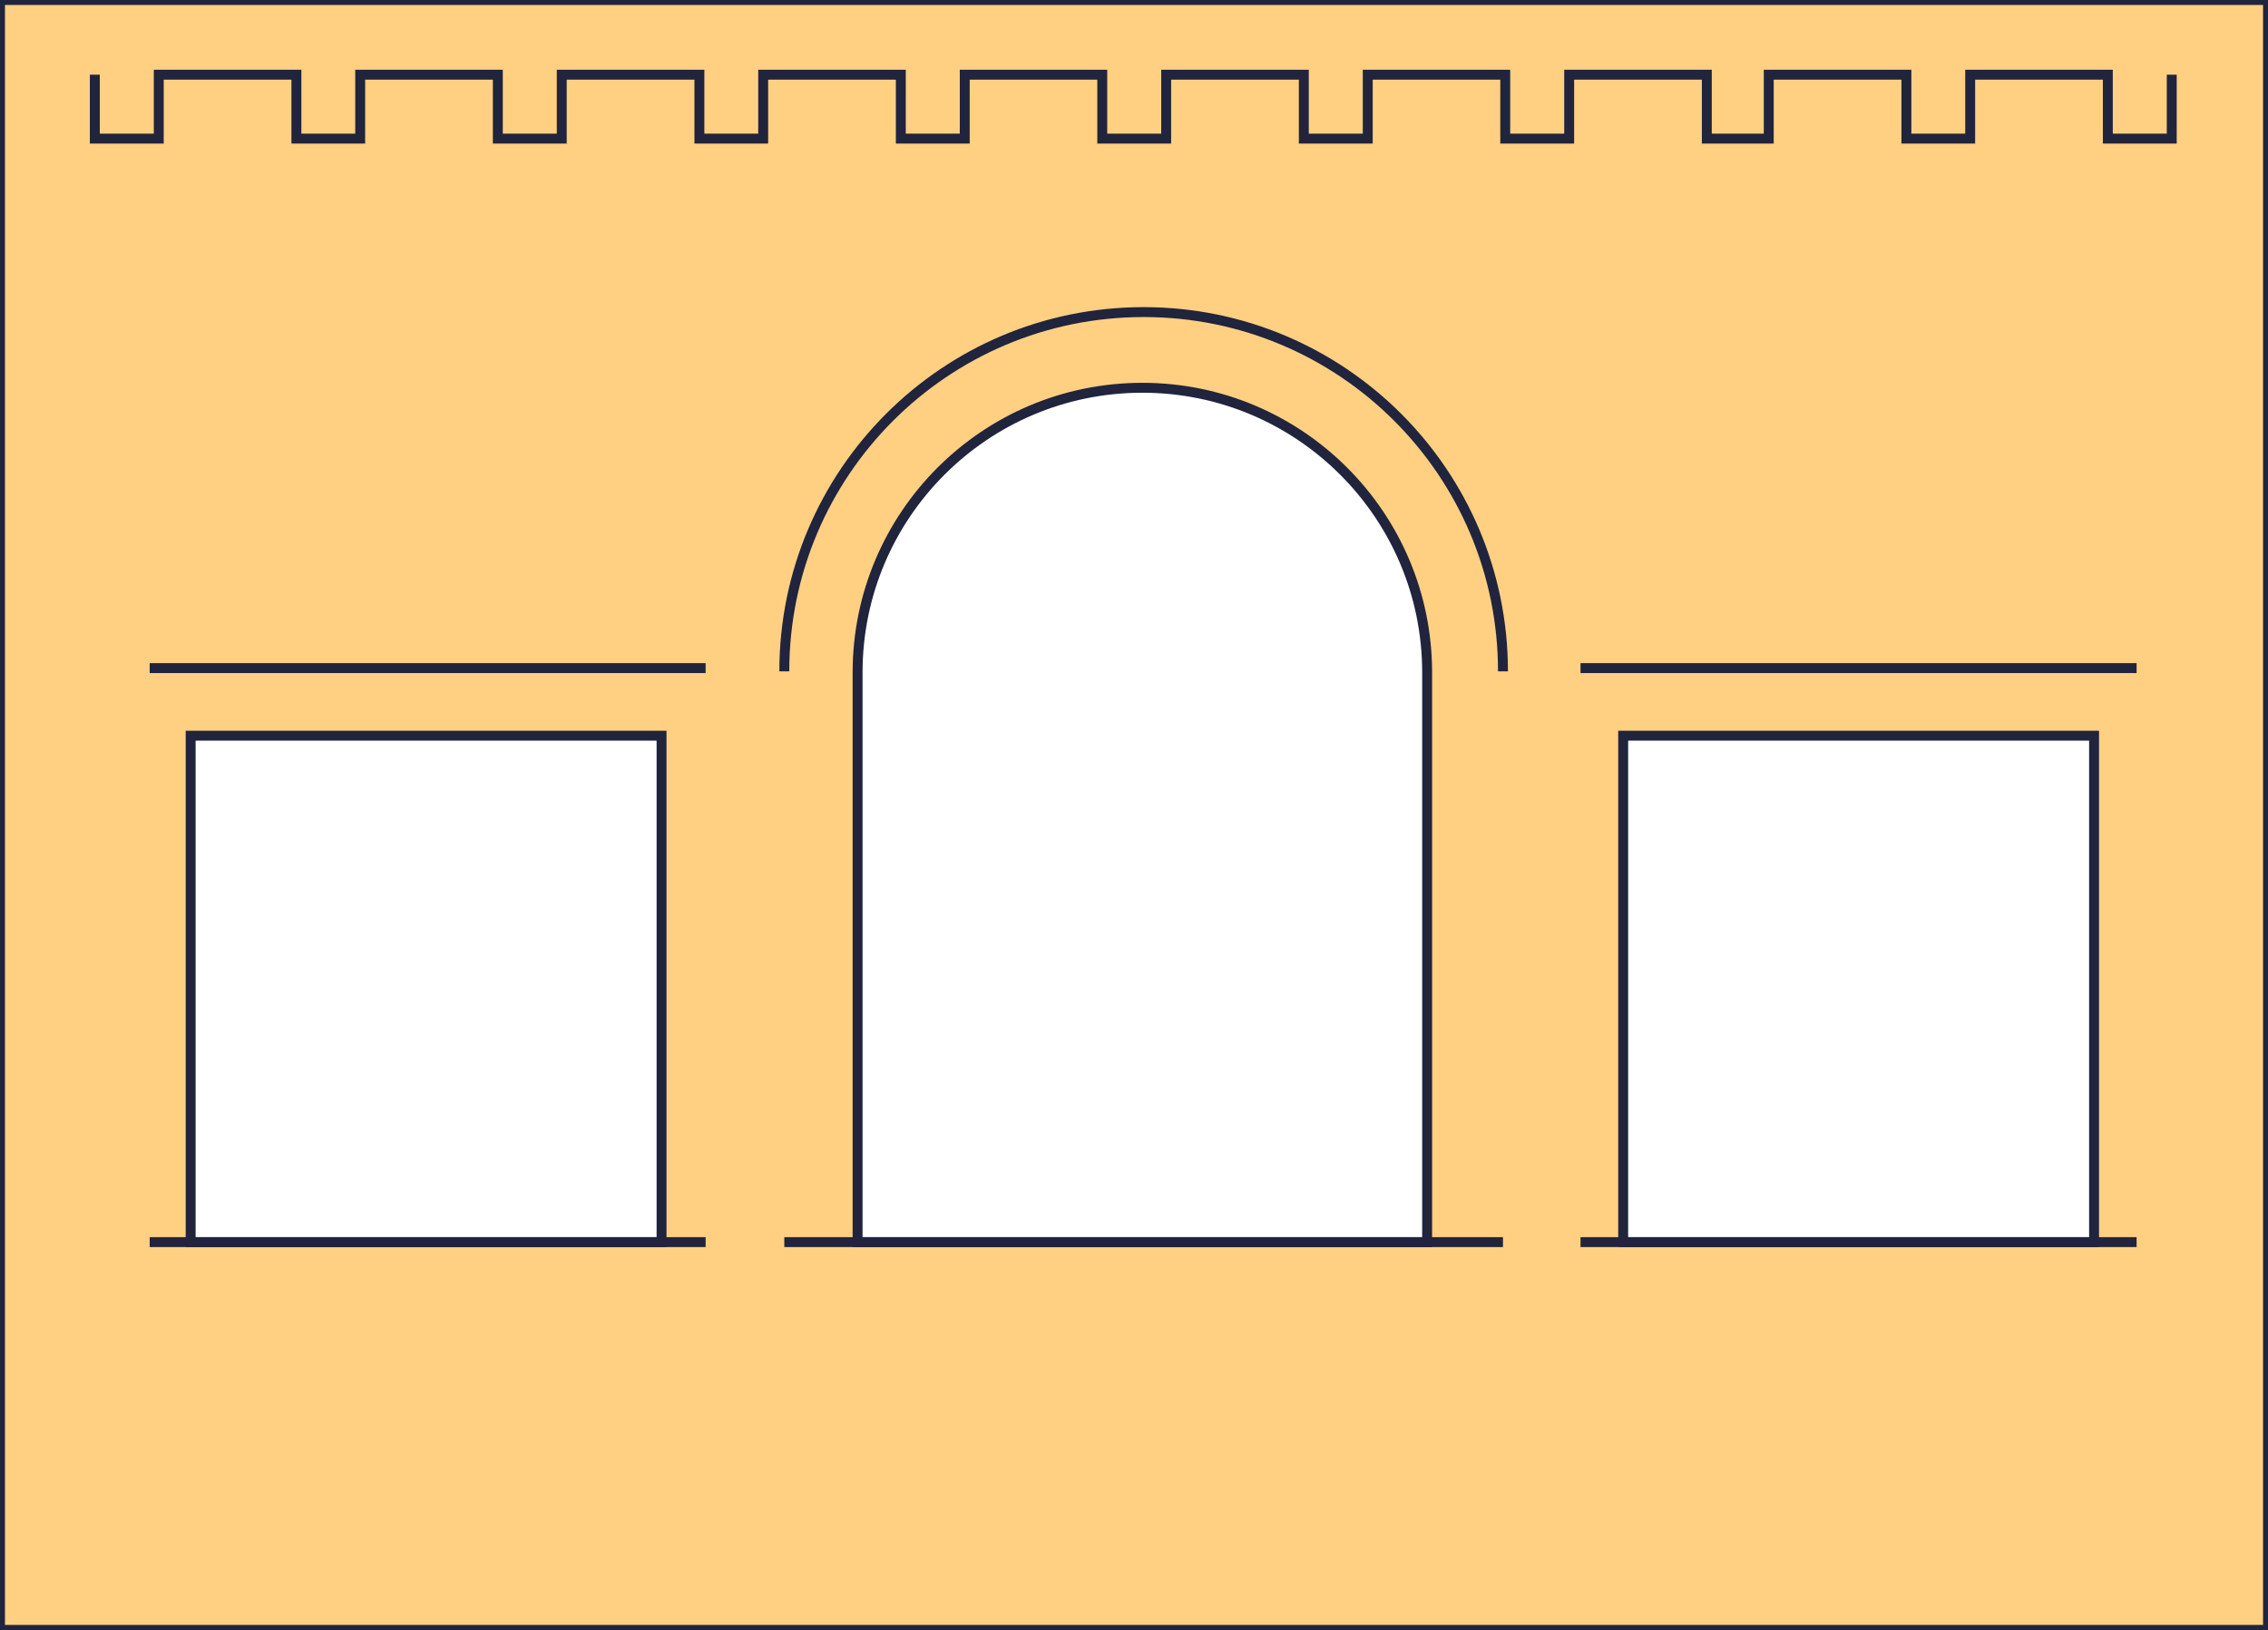
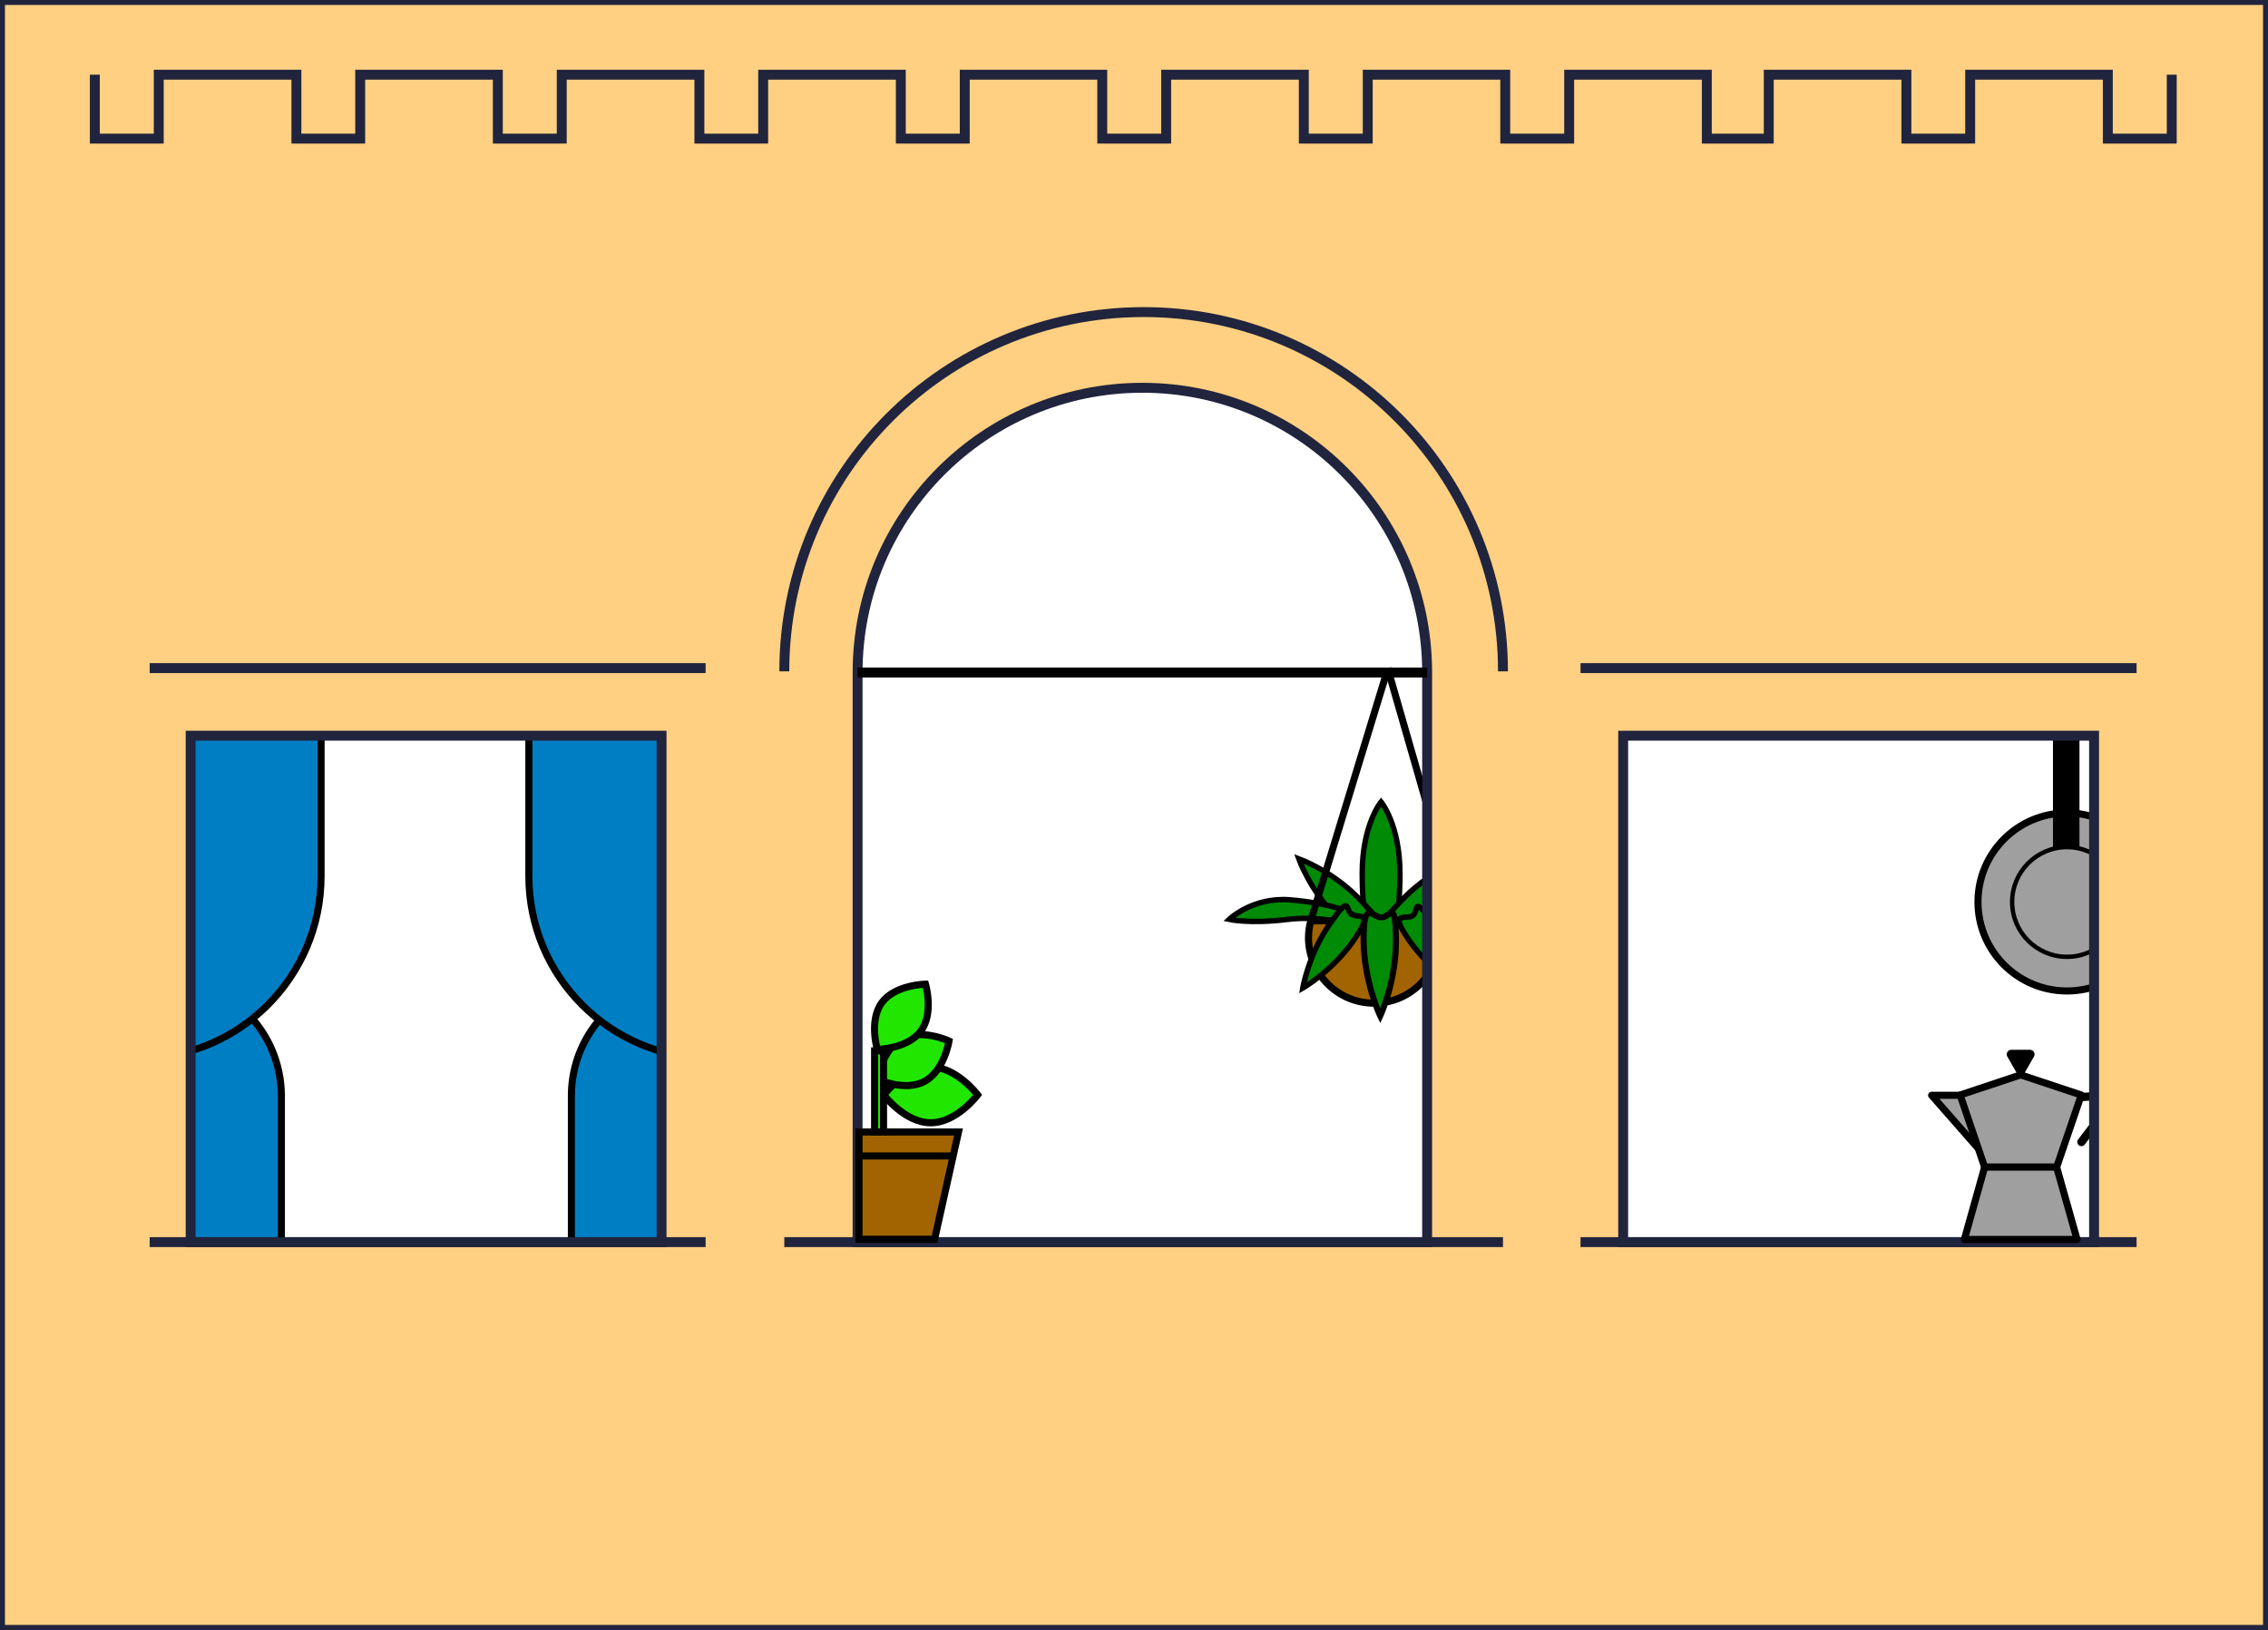
<svg xmlns="http://www.w3.org/2000/svg" version="1.2" baseProfile="tiny" id="Layer_1" x="0px" y="0px" width="1600px" height="1150px" viewBox="0 0 1600 1150" xml:space="preserve">
+   <path fill="#007EC3" stroke="#000000" stroke-width="5" stroke-miterlimit="10" d="M115.5,690.4L115.5,690.4l0,227.5h83V773.4  C198.5,727.5,161.4,690.4,115.5,690.4z" />
+   <path fill="#007EC3" stroke="#000000" stroke-width="5" stroke-miterlimit="10" d="M97.8,746.8H86.5V519.4h140v98.8  C226.5,689.2,168.9,746.8,97.8,746.8z" />
+   <path fill="#007EC3" stroke="#000000" stroke-width="5" stroke-miterlimit="10" d="M486.1,690.4L486.1,690.4l0,227.5h-83V773.4  C403,727.5,440.2,690.4,486.1,690.4z" />
+   <path fill="#008B06" stroke="#000000" stroke-width="3.837" stroke-miterlimit="10" d="M987.6,616.3c0,34.5-6,62.5-13.3,62.5  s-13.3-28-13.3-62.5s13.3-50.5,13.3-50.5S987.6,581.8,987.6,616.3z" />
+   <path fill="#008B06" stroke="#000000" stroke-width="3.837" stroke-miterlimit="10" d="M957.3,632.6c18.7,18.7,30.7,37.1,26.7,41.1  c-4,4-22.4-8-41.1-26.7c-18.7-18.7-26.7-41.1-26.7-41.1S938.6,613.9,957.3,632.6z" />
+   <path fill="#008B06" stroke="#000000" stroke-width="3.837" stroke-miterlimit="10" d="M910.1,634.9c26.4,2.2,47.4,8.6,46.9,14.2  s-22.4-3.7-48.6-0.4c-26.6,3.3-41.3,0-41.3,0S883.7,632.7,910.1,634.9z" />
+   <path fill="#008B06" stroke="#000000" stroke-width="3.837" stroke-miterlimit="10" d="M991.4,632.6  c-18.7,18.7-30.7,37.1-26.7,41.1c4,4,22.4-8,41.1-26.7c18.7-18.7,26.7-41.1,26.7-41.1S1010.2,613.9,991.4,632.6z" />
+   <path fill="#007EC3" stroke="#000000" stroke-width="5" stroke-miterlimit="10" d="M501.8,746.8h11.3V519.4h-140v98.8  C373.1,689.2,430.7,746.8,501.8,746.8z" />
+   <g>
+     <path fill="#A26400" stroke="#000000" stroke-width="5" stroke-miterlimit="10" d="M924.7,649.7h89.2" />
+     <path fill="#A26400" stroke="#000000" stroke-width="5" stroke-miterlimit="10" d="M924.7,649.7c-1,3.8-1.6,7.8-1.6,11.9   c0,25.5,20.7,46.2,46.2,46.2s46.2-20.7,46.2-46.2c0-4.1-0.5-8.1-1.6-11.9H924.7z" />
+   </g>
+   <line fill="none" stroke="#000000" stroke-width="5" stroke-miterlimit="10" x1="924.7" y1="649.7" x2="978.9" y2="472.4" />
+   <path fill="#008B06" stroke="#000000" stroke-width="3.837" stroke-miterlimit="10" d="M954.9,663.6c15.1-21.8,3.3-15.3-1.4-18.5  c-4.6-3.2-0.3-14.9-15.4,6.8c-15.1,21.8-19,45.2-19,45.2S939.8,685.3,954.9,663.6z" />
+   <path fill="#008B06" stroke="#000000" stroke-width="3.837" stroke-miterlimit="10" d="M994.2,663.6c-15.1-21.8-2.3-14.3,2.4-17.5  c4.6-3.2-0.7-15.9,14.4,5.8c15.1,21.8,19,45.2,19,45.2S1009.3,685.3,994.2,663.6z" />
+   <path fill="#008B06" stroke="#000000" stroke-width="4.284" stroke-miterlimit="10" d="M984.8,663.2c-0.2-29.6-4-15.9-10.3-15.9  s-12.7-13.5-12.5,16c0.2,29.6,11.7,53.5,11.7,53.5S985,692.7,984.8,663.2z" />
+   <line fill="none" stroke="#000000" stroke-width="5" stroke-miterlimit="10" x1="1029.9" y1="648.7" x2="978.9" y2="471.4" />
+   <circle fill="#9F9F9F" stroke="#000000" stroke-width="5" stroke-linejoin="round" stroke-miterlimit="10" cx="1458.2" cy="636.4" r="62.8" />
+   <rect x="1448.3" y="484.2" width="18.7" height="126.3" />
+   <g>
+     <path d="M1468.6,808.7c-0.7,0-1.4-0.1-2-0.6c-1.3-1-1.5-2.8-0.6-4.1l21.6-28.3l-21.3,1.4c-1.6,0.1-3-1.1-3.1-2.7   c-0.1-1.6,1.1-3,2.7-3.1l27.8-1.9c1.2-0.1,2.3,0.5,2.8,1.6c0.5,1,0.4,2.3-0.3,3.2l-25.6,33.5   C1470.2,808.2,1469.4,808.6,1468.6,808.7z" />
+   </g>
+   <path d="M1428.3,757l6.6-11.5c1.2-2.1-0.3-4.8-2.8-4.8h-13.2c-2.5,0-4,2.7-2.8,4.8l6.6,11.5C1424,759.1,1427,759.1,1428.3,757z" />
+   <circle fill="#9F9F9F" stroke="#000000" stroke-width="3.086" stroke-linejoin="round" stroke-miterlimit="10" cx="1458.2" cy="636.4" r="38.7" />
  <path fill="#FFD082" stroke="#21243D" stroke-width="7" stroke-miterlimit="10" d="M0,0v1150h1600V0H0z M466.7,876.4H134.5V519.1  h332.2V876.4z M1006.8,876.4H605V474.5c0-111,90-200.9,200.9-200.9s200.9,90,200.9,200.9L1006.8,876.4L1006.8,876.4z M1477.3,876.4  h-332.2V519.1h332.2V876.4z" />
  <path fill="none" stroke="#333333" stroke-width="7" stroke-miterlimit="10" d="M1511.9,52.7" />
  <path fill="none" stroke="#333333" stroke-width="7" stroke-miterlimit="10" d="M988.6,302.8" />
  <path fill="none" stroke="#333333" stroke-width="7" stroke-miterlimit="10" d="M1497.6,302.8" />
  <path fill="none" stroke="#333333" stroke-width="7" stroke-miterlimit="10" d="M1019.8,271.3" />
  <path fill="none" stroke="#21243D" stroke-width="7" stroke-miterlimit="10" d="M1060.3,473.7c0-140-113.5-253.5-253.5-253.5  S553.3,333.7,553.3,473.7" />
  <line fill="none" stroke="#21243D" stroke-width="7" stroke-miterlimit="10" x1="497.8" y1="471.4" x2="105.6" y2="471.4" />
  <line fill="none" stroke="#21243D" stroke-width="7" stroke-miterlimit="10" x1="1507.3" y1="471.4" x2="1115" y2="471.4" />
  <line fill="none" stroke="#21243D" stroke-width="7" stroke-miterlimit="10" x1="497.8" y1="876.4" x2="105.6" y2="876.4" />
  <polyline fill="none" stroke="#21243D" stroke-width="7" stroke-miterlimit="10" points="1532.1,52.7 1532.1,97.8 1487,97.8   1487,52.7 1389.9,52.7 1389.9,97.8 1344.9,97.8 1344.9,52.7 1247.8,52.7 1247.8,97.8 1249.1,97.8 1204.1,97.8 1204.1,52.7   1107,52.7 1107,97.8 1061.9,97.8 1061.9,52.7 964.9,52.7 964.9,97.8 919.8,97.8 919.8,52.7 822.7,52.7 822.7,97.8 777.6,97.8   777.6,52.7 680.6,52.7 680.6,97.8 635.5,97.8 635.5,52.7 538.4,52.7 538.4,97.8 493.4,97.8 493.4,52.7 396.3,52.7 396.3,97.8   351.2,97.8 351.2,52.7 254.1,52.7 254.1,97.8 209.1,97.8 209.1,52.7 112,52.7 112,97.8 66.9,97.8 66.9,52.7 " />
  <line fill="none" stroke="#21243D" stroke-width="7" stroke-miterlimit="10" x1="553.3" y1="876.4" x2="1060.3" y2="876.4" />
  <line fill="none" stroke="#21243D" stroke-width="7" stroke-miterlimit="10" x1="1115" y1="876.4" x2="1507.3" y2="876.4" />
+   <polygon fill="#A26400" stroke="#000000" stroke-width="5" stroke-miterlimit="10" points="659.3,874.4 606,874.4 606,798.7   676.2,798.7 " />
+   <path fill="#21E700" stroke="#000000" stroke-width="5" stroke-miterlimit="10" d="M689.7,772.5c0,0-14.8,19.7-33.1,19.7  c-18.3,0-33.1-19.7-33.1-19.7s14.8-19.7,33.1-19.7C674.9,752.8,689.7,772.5,689.7,772.5z" />
+   <path fill="#21E700" stroke="#000000" stroke-width="5" stroke-miterlimit="10" d="M669.5,734.5c0,0-3.3,21-17.3,28.5  s-33.2-1.6-33.2-1.6s3.3-21,17.3-28.5C650.2,725.5,669.5,734.5,669.5,734.5z" />
+   <path fill="#21E700" stroke="#000000" stroke-width="5" stroke-miterlimit="10" d="M652.9,694.4c0,0,6.1,20.4-3.3,33.1  c-9.4,12.7-30.7,12.9-30.7,12.9s-6.1-20.4,3.3-33.1C631.6,694.7,652.9,694.4,652.9,694.4z" />
+   <rect x="617" y="741.5" fill="#21E700" stroke="#000000" stroke-width="5" stroke-miterlimit="10" width="6.3" height="57.2" />
+   <polygon fill="#9F9F9F" stroke="#000000" stroke-width="5" stroke-linecap="round" stroke-linejoin="round" stroke-miterlimit="10" points="  1395.6,810.3 1395.7,772.8 1362.7,772.8 " />
+   <line fill="none" stroke="#000000" stroke-width="5" stroke-miterlimit="10" x1="606" y1="815.6" x2="672.5" y2="815.6" />
+   <polygon fill="#9F9F9F" stroke="#000000" stroke-width="5" stroke-linejoin="round" stroke-miterlimit="10" points="1425.5,758.4   1425.5,758.4 1382.8,772.6 1400.1,823.5 1450.9,823.5 1468.3,772.6 " />
+   <polygon fill="#9F9F9F" stroke="#000000" stroke-width="5" stroke-linejoin="round" stroke-miterlimit="10" points="1465.3,874.5   1450.9,823.5 1400.1,823.5 1385.8,874.5 " />
+   <line fill="none" stroke="#000000" stroke-width="7" stroke-miterlimit="10" x1="605" y1="474.5" x2="1006.8" y2="474.5" />
</svg>
